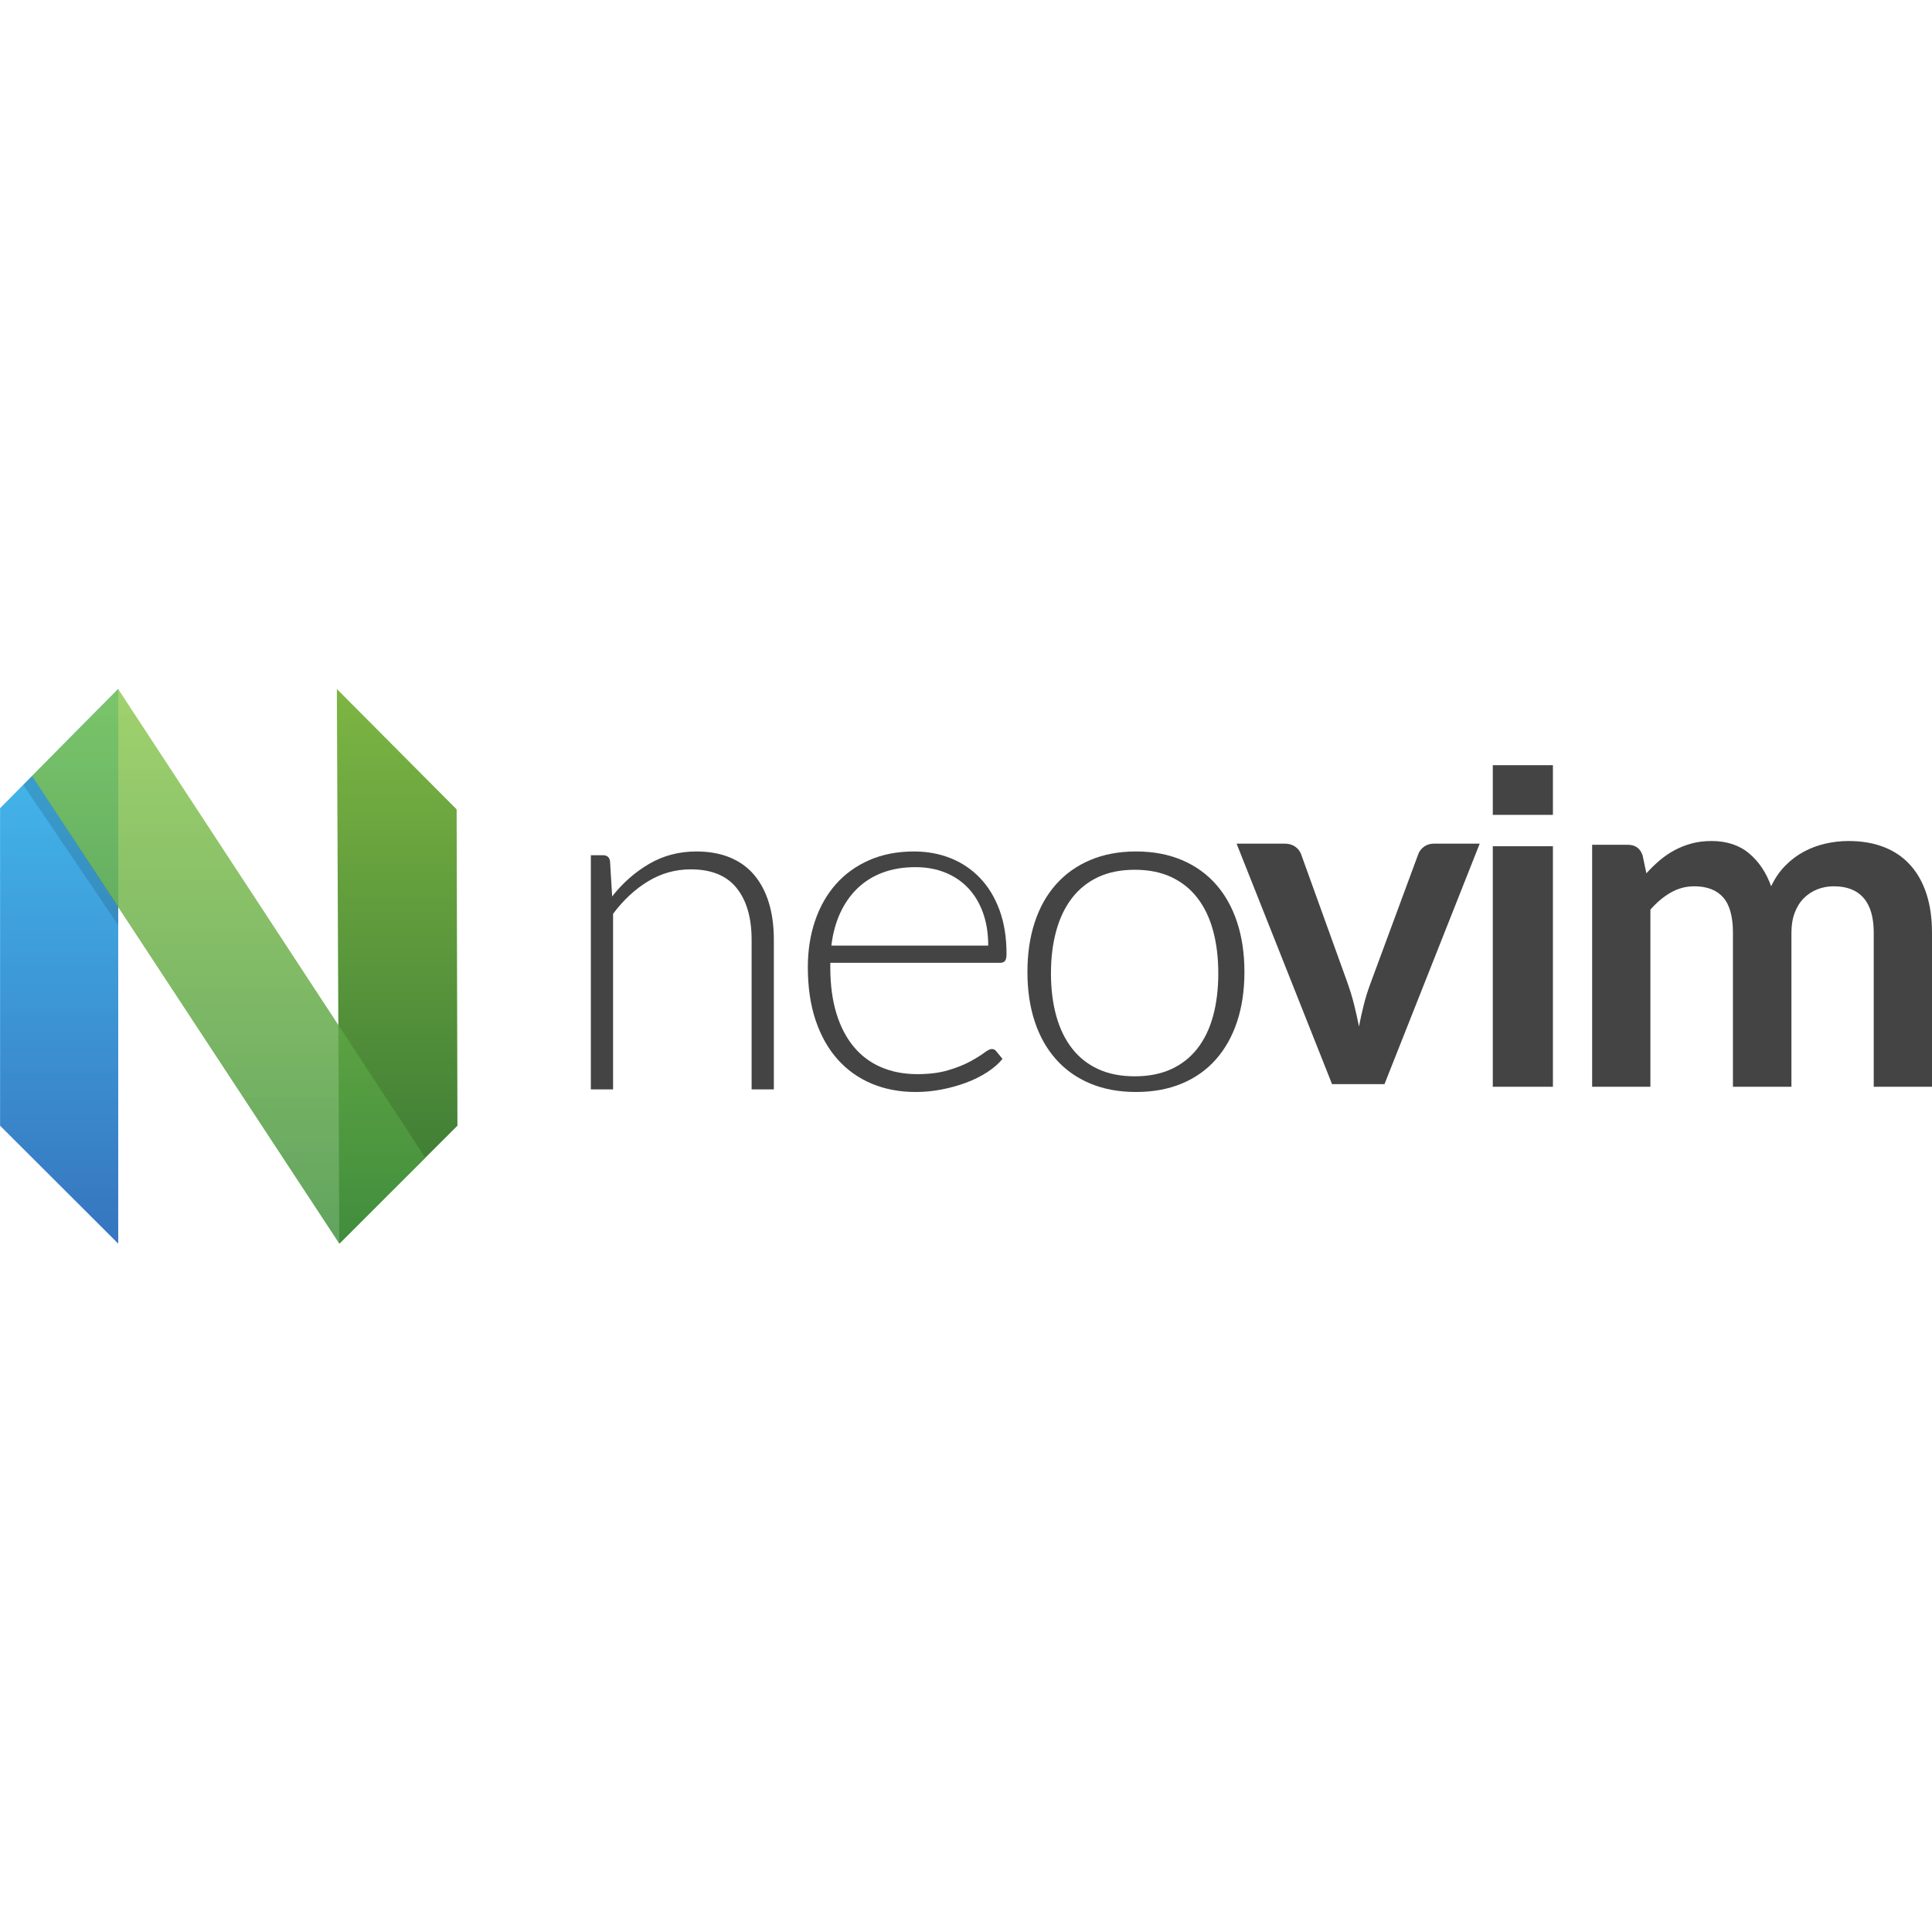
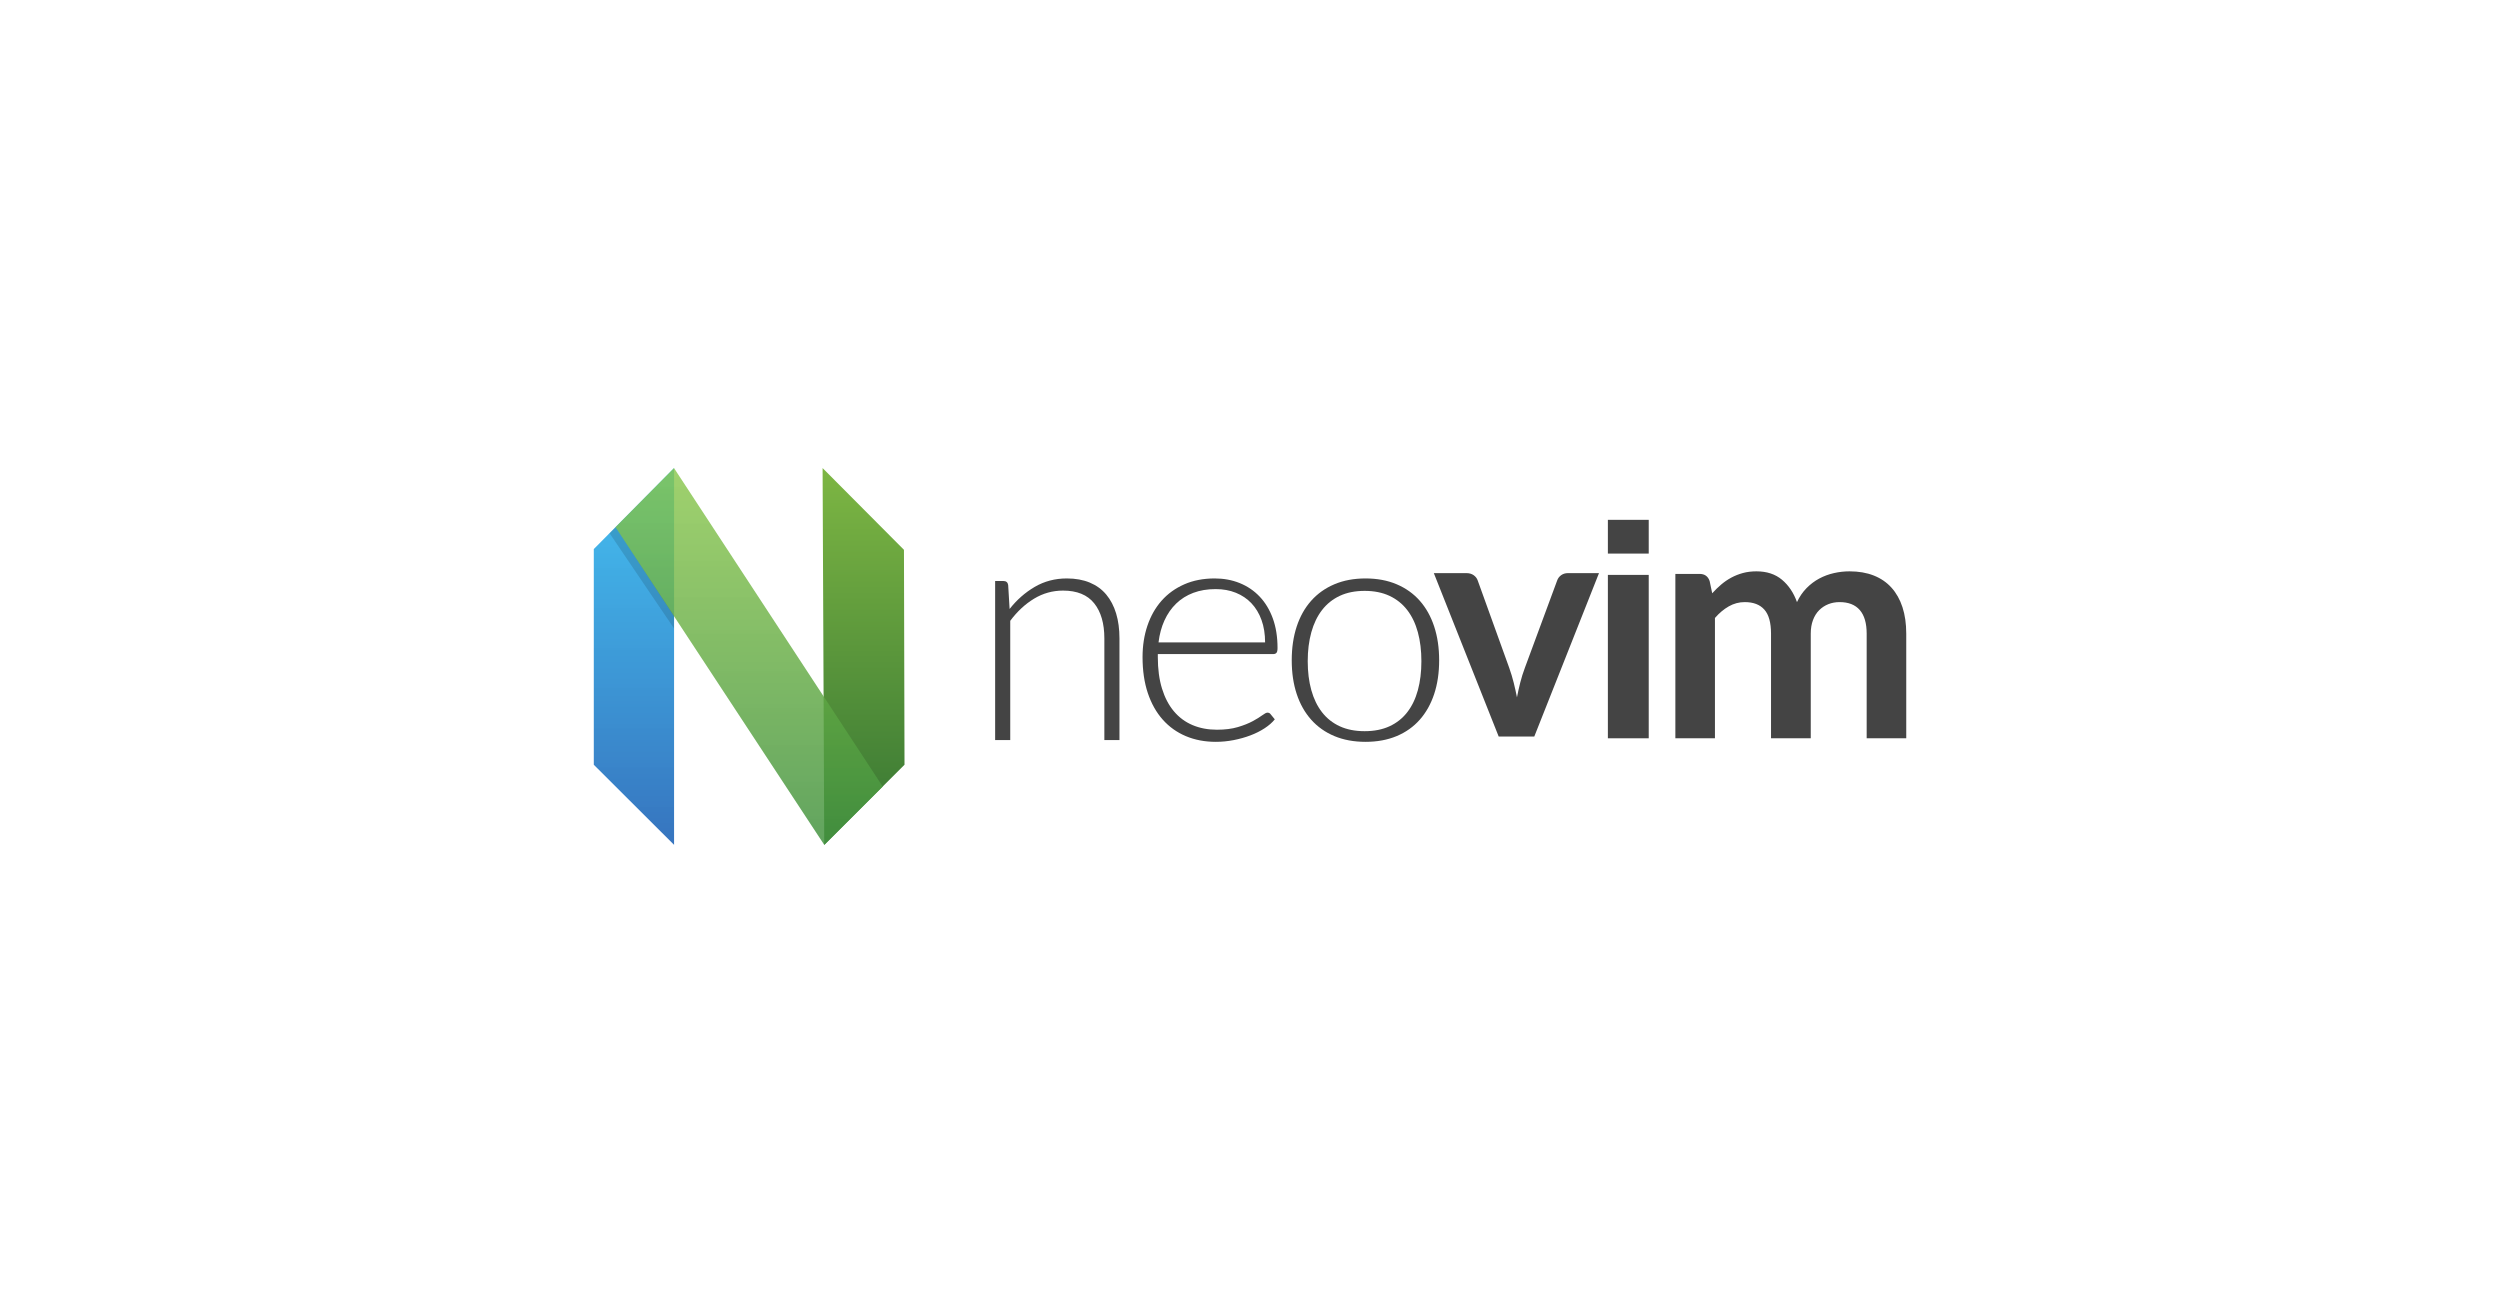
- <svg xmlns="http://www.w3.org/2000/svg" viewBox="0 -182 512 512" version="1.1" height="75" width="75" preserveAspectRatio="xMidYMid" fill="#000000">
+ <svg xmlns="http://www.w3.org/2000/svg" viewBox="0 -182 512 512" version="1.1" height="105" width="200" preserveAspectRatio="xMidYMid" fill="#000000">
  <g id="SVGRepo_bgCarrier" stroke-width="0" />
  <g id="SVGRepo_tracerCarrier" stroke-linecap="round" stroke-linejoin="round" />
  <g id="SVGRepo_iconCarrier">
    <defs>
      <linearGradient x1="50%" y1="0%" x2="50%" y2="100%" id="linearGradient-1">
        <stop stop-color="#16B0ED" stop-opacity="0.8" offset="0%"> </stop>
        <stop stop-color="#0F59B2" stop-opacity="0.837" offset="100%"> </stop>
      </linearGradient>
      <linearGradient x1="50%" y1="0%" x2="50%" y2="100%" id="linearGradient-2">
        <stop stop-color="#7DB643" offset="0%"> </stop>
        <stop stop-color="#367533" offset="100%"> </stop>
      </linearGradient>
      <linearGradient x1="50%" y1="0%" x2="50%" y2="100%" id="linearGradient-3">
        <stop stop-color="#88C649" stop-opacity="0.8" offset="0%"> </stop>
        <stop stop-color="#439240" stop-opacity="0.84" offset="100%"> </stop>
      </linearGradient>
    </defs>
    <g>
      <g>
        <g>
          <path d="M0.019,32.188 L31.332,0.573 L31.332,147.571 L0.019,116.322 L0.019,32.188 L0.019,32.188 Z" fill="url(#linearGradient-1)"> </path>
          <path d="M89.484,32.486 L121.226,0.59 L120.583,147.571 L89.269,116.322 L89.484,32.486 L89.484,32.486 Z" fill="url(#linearGradient-2)" transform="translate(105.2477, 74.08065) scale(-1, 1) translate(-105.2477, -74.08065) "> </path>
          <path d="M31.311,0.598 L112.723,124.829 L89.942,147.61 L8.487,23.654 L31.311,0.598 L31.311,0.598 Z" fill="url(#linearGradient-3)"> </path>
          <path d="M31.339,58.22 L31.296,63.113 L6.16,26.003 L8.487,23.632 L31.339,58.22 L31.339,58.22 Z" fill-opacity="0.13" fill="#000000"> </path>
        </g>
        <g transform="translate(156.5792, 20.78484)" fill="#444444">
          <g>
            <g transform="translate(0, 20.09202)">
              <path d="M0,65.819 L0,3.769 L3.225,3.769 C4.299,3.769 4.919,4.289 5.085,5.328 L5.644,14.682 C8.456,11.108 11.731,8.228 15.473,6.045 C19.214,3.863 23.381,2.771 27.97,2.771 C31.36,2.771 34.348,3.313 36.932,4.393 C39.515,5.474 41.655,7.033 43.35,9.07 C45.046,11.108 46.327,13.56 47.196,16.428 C48.064,19.297 48.498,22.54 48.498,26.157 L48.498,65.819 L42.606,65.819 L42.606,26.157 C42.606,20.336 41.283,15.774 38.637,12.469 C35.99,9.163 31.939,7.511 26.482,7.511 C22.428,7.511 18.667,8.561 15.194,10.66 C11.721,12.76 8.62,15.639 5.892,19.297 L5.892,65.819 L0,65.819 L0,65.819 Z"> </path>
              <path d="M85.65,2.771 C89.16,2.771 92.409,3.373 95.397,4.576 C98.385,5.78 100.976,7.533 103.17,9.836 C105.364,12.139 107.077,14.972 108.31,18.333 C109.543,21.694 110.16,25.553 110.16,29.911 C110.16,30.823 110.024,31.446 109.752,31.778 C109.48,32.11 109.053,32.276 108.47,32.276 L63.46,32.276 L63.46,33.459 C63.46,38.106 64.003,42.194 65.09,45.721 C66.175,49.248 67.722,52.205 69.728,54.591 C71.734,56.978 74.157,58.772 77,59.976 C79.84,61.179 83.017,61.781 86.528,61.781 C89.662,61.781 92.379,61.438 94.677,60.754 C96.975,60.069 98.908,59.301 100.475,58.451 C102.042,57.6 103.286,56.832 104.205,56.147 C105.124,55.463 105.793,55.12 106.211,55.12 C106.753,55.12 107.172,55.328 107.464,55.743 L109.094,57.735 C108.091,58.98 106.765,60.142 105.114,61.221 C103.462,62.3 101.623,63.224 99.597,63.991 C97.57,64.759 95.397,65.37 93.078,65.827 C90.759,66.282 88.429,66.512 86.089,66.512 C81.826,66.512 77.94,65.775 74.43,64.302 C70.919,62.829 67.907,60.682 65.393,57.859 C62.878,55.037 60.935,51.582 59.563,47.495 C58.191,43.408 57.505,38.728 57.505,33.459 C57.505,29.019 58.142,24.921 59.417,21.165 C60.692,17.409 62.53,14.172 64.933,11.455 C67.335,8.737 70.281,6.611 73.771,5.074 C77.259,3.539 81.22,2.771 85.65,2.771 L85.65,2.771 L85.65,2.771 Z M86.047,6.928 C82.794,6.928 79.878,7.414 77.301,8.387 C74.723,9.359 72.496,10.757 70.616,12.58 C68.736,14.404 67.216,16.591 66.053,19.144 C64.89,21.696 64.121,24.553 63.74,27.713 L105.31,27.713 C105.31,24.471 104.844,21.565 103.915,18.992 C102.985,16.42 101.676,14.242 99.986,12.459 C98.297,10.677 96.269,9.309 93.903,8.356 C91.538,7.405 88.919,6.928 86.047,6.928 L86.047,6.928 L86.047,6.928 Z"> </path>
              <path d="M144.486,2.771 C149.008,2.771 153.056,3.528 156.628,5.043 C160.198,6.558 163.21,8.706 165.662,11.486 C168.113,14.266 169.984,17.617 171.273,21.539 C172.563,25.46 173.207,29.848 173.207,34.704 C173.207,39.559 172.562,43.937 171.273,47.838 C169.984,51.739 168.113,55.079 165.662,57.859 C163.21,60.639 160.198,62.777 156.628,64.271 C153.056,65.765 149.008,66.512 144.486,66.512 C139.963,66.512 135.917,65.765 132.345,64.271 C128.773,62.777 125.751,60.639 123.279,57.859 C120.806,55.079 118.924,51.738 117.636,47.838 C116.346,43.937 115.702,39.559 115.702,34.704 C115.702,29.848 116.346,25.46 117.636,21.539 C118.926,17.617 120.806,14.267 123.279,11.486 C125.751,8.706 128.773,6.558 132.345,5.043 C135.917,3.529 139.963,2.771 144.486,2.771 L144.486,2.771 L144.486,2.771 Z M144.139,62.355 C147.84,62.355 151.072,61.718 153.837,60.444 C156.601,59.171 158.909,57.345 160.76,54.965 C162.609,52.585 163.991,49.716 164.907,46.354 C165.82,42.994 166.279,39.226 166.279,35.05 C166.279,30.917 165.821,27.16 164.907,23.778 C163.991,20.396 162.609,17.506 160.76,15.105 C158.91,12.705 156.602,10.858 153.837,9.562 C151.072,8.269 147.839,7.621 144.139,7.621 C140.44,7.621 137.206,8.269 134.442,9.562 C131.677,10.858 129.369,12.705 127.519,15.105 C125.668,17.506 124.276,20.396 123.341,23.778 C122.405,27.16 121.938,30.917 121.938,35.05 C121.938,39.225 122.405,42.994 123.341,46.354 C124.276,49.716 125.668,52.585 127.519,54.965 C129.369,57.345 131.677,59.171 134.442,60.444 C137.206,61.718 140.439,62.355 144.139,62.355 L144.139,62.355 L144.139,62.355 Z"> </path>
              <path d="M210.322,64.433 L196.43,64.433 L171.129,0.693 L183.842,0.693 C184.958,0.693 185.898,0.962 186.663,1.5 C187.427,2.04 187.956,2.722 188.245,3.551 L200.523,37.595 C201.225,39.583 201.816,41.53 202.291,43.435 C202.766,45.341 203.19,47.246 203.562,49.15 C203.934,47.246 204.357,45.341 204.833,43.435 C205.308,41.53 205.919,39.583 206.663,37.595 L219.252,3.551 C219.541,2.722 220.058,2.04 220.802,1.5 C221.546,0.962 222.434,0.693 223.469,0.693 L235.562,0.693 L210.322,64.433 L210.322,64.433 Z"> </path>
              <rect x="239.026" y="1.386" width="15.935" height="63.74"> </rect>
              <path d="M265.353,65.126 L265.353,1 L274.792,1 C276.792,1 278.104,1.938 278.729,3.813 L279.729,8.563 C280.854,7.313 282.031,6.166 283.26,5.125 C284.489,4.084 285.801,3.188 287.198,2.438 C288.593,1.688 290.093,1.094 291.698,0.656 C293.302,0.219 295.062,0 296.98,0 C301.02,0 304.344,1.094 306.949,3.281 C309.553,5.469 311.502,8.375 312.793,12 C313.793,9.875 315.043,8.053 316.543,6.531 C318.043,5.011 319.69,3.771 321.481,2.813 C323.272,1.855 325.179,1.146 327.2,0.688 C329.22,0.229 331.251,0 333.294,0 C336.835,0 339.982,0.543 342.732,1.625 C345.482,2.709 347.794,4.291 349.669,6.375 C351.544,8.459 352.972,11 353.951,14 C354.93,17 355.421,20.438 355.421,24.313 L355.421,65.126 L339.982,65.126 L339.982,24.313 C339.982,20.229 339.085,17.156 337.295,15.094 C335.503,13.031 332.878,12 329.419,12 C327.835,12 326.367,12.271 325.014,12.813 C323.659,13.355 322.471,14.136 321.45,15.156 C320.43,16.178 319.627,17.459 319.044,19 C318.46,20.542 318.168,22.313 318.168,24.313 L318.168,65.126 L302.669,65.126 L302.669,24.313 C302.669,20.022 301.804,16.896 300.075,14.938 C298.345,12.98 295.794,12 292.419,12 C290.209,12 288.138,12.553 286.2,13.656 C284.261,14.76 282.46,16.271 280.794,18.188 L280.794,65.126 L265.353,65.126 L265.353,65.126 Z"> </path>
            </g>
            <rect x="239.026" y="0" width="15.935" height="13.164"> </rect>
          </g>
        </g>
      </g>
    </g>
  </g>
</svg>
